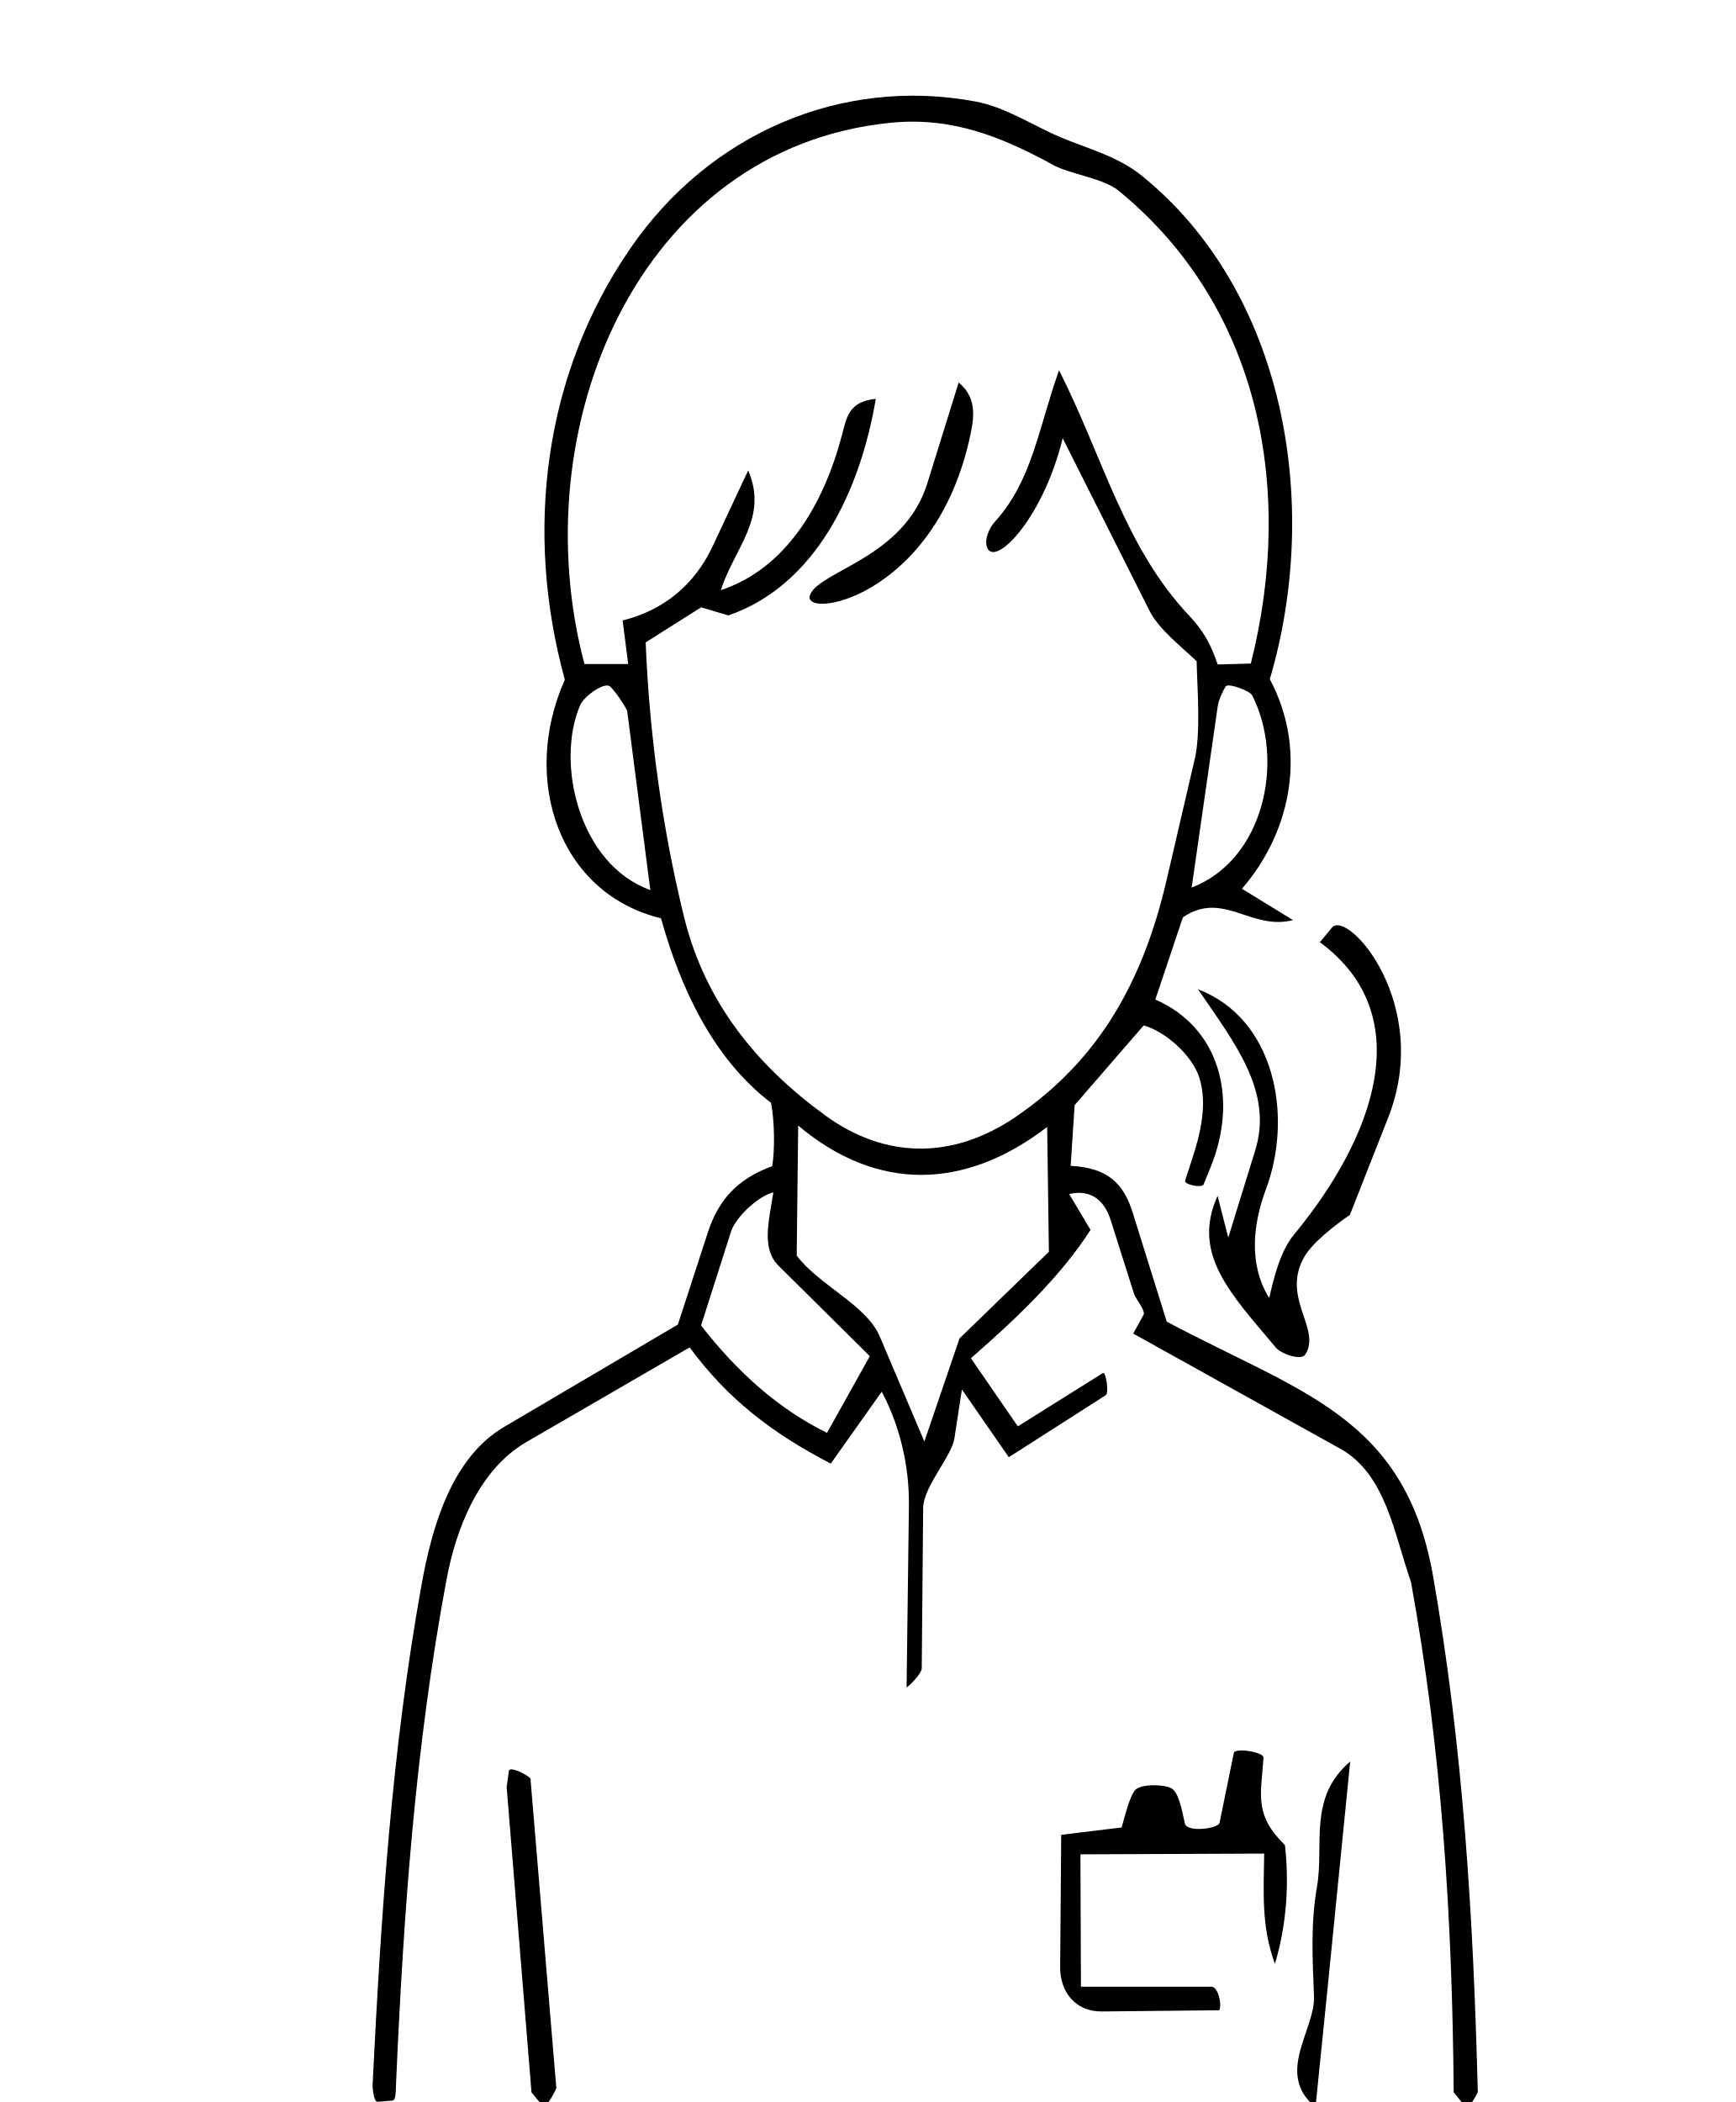
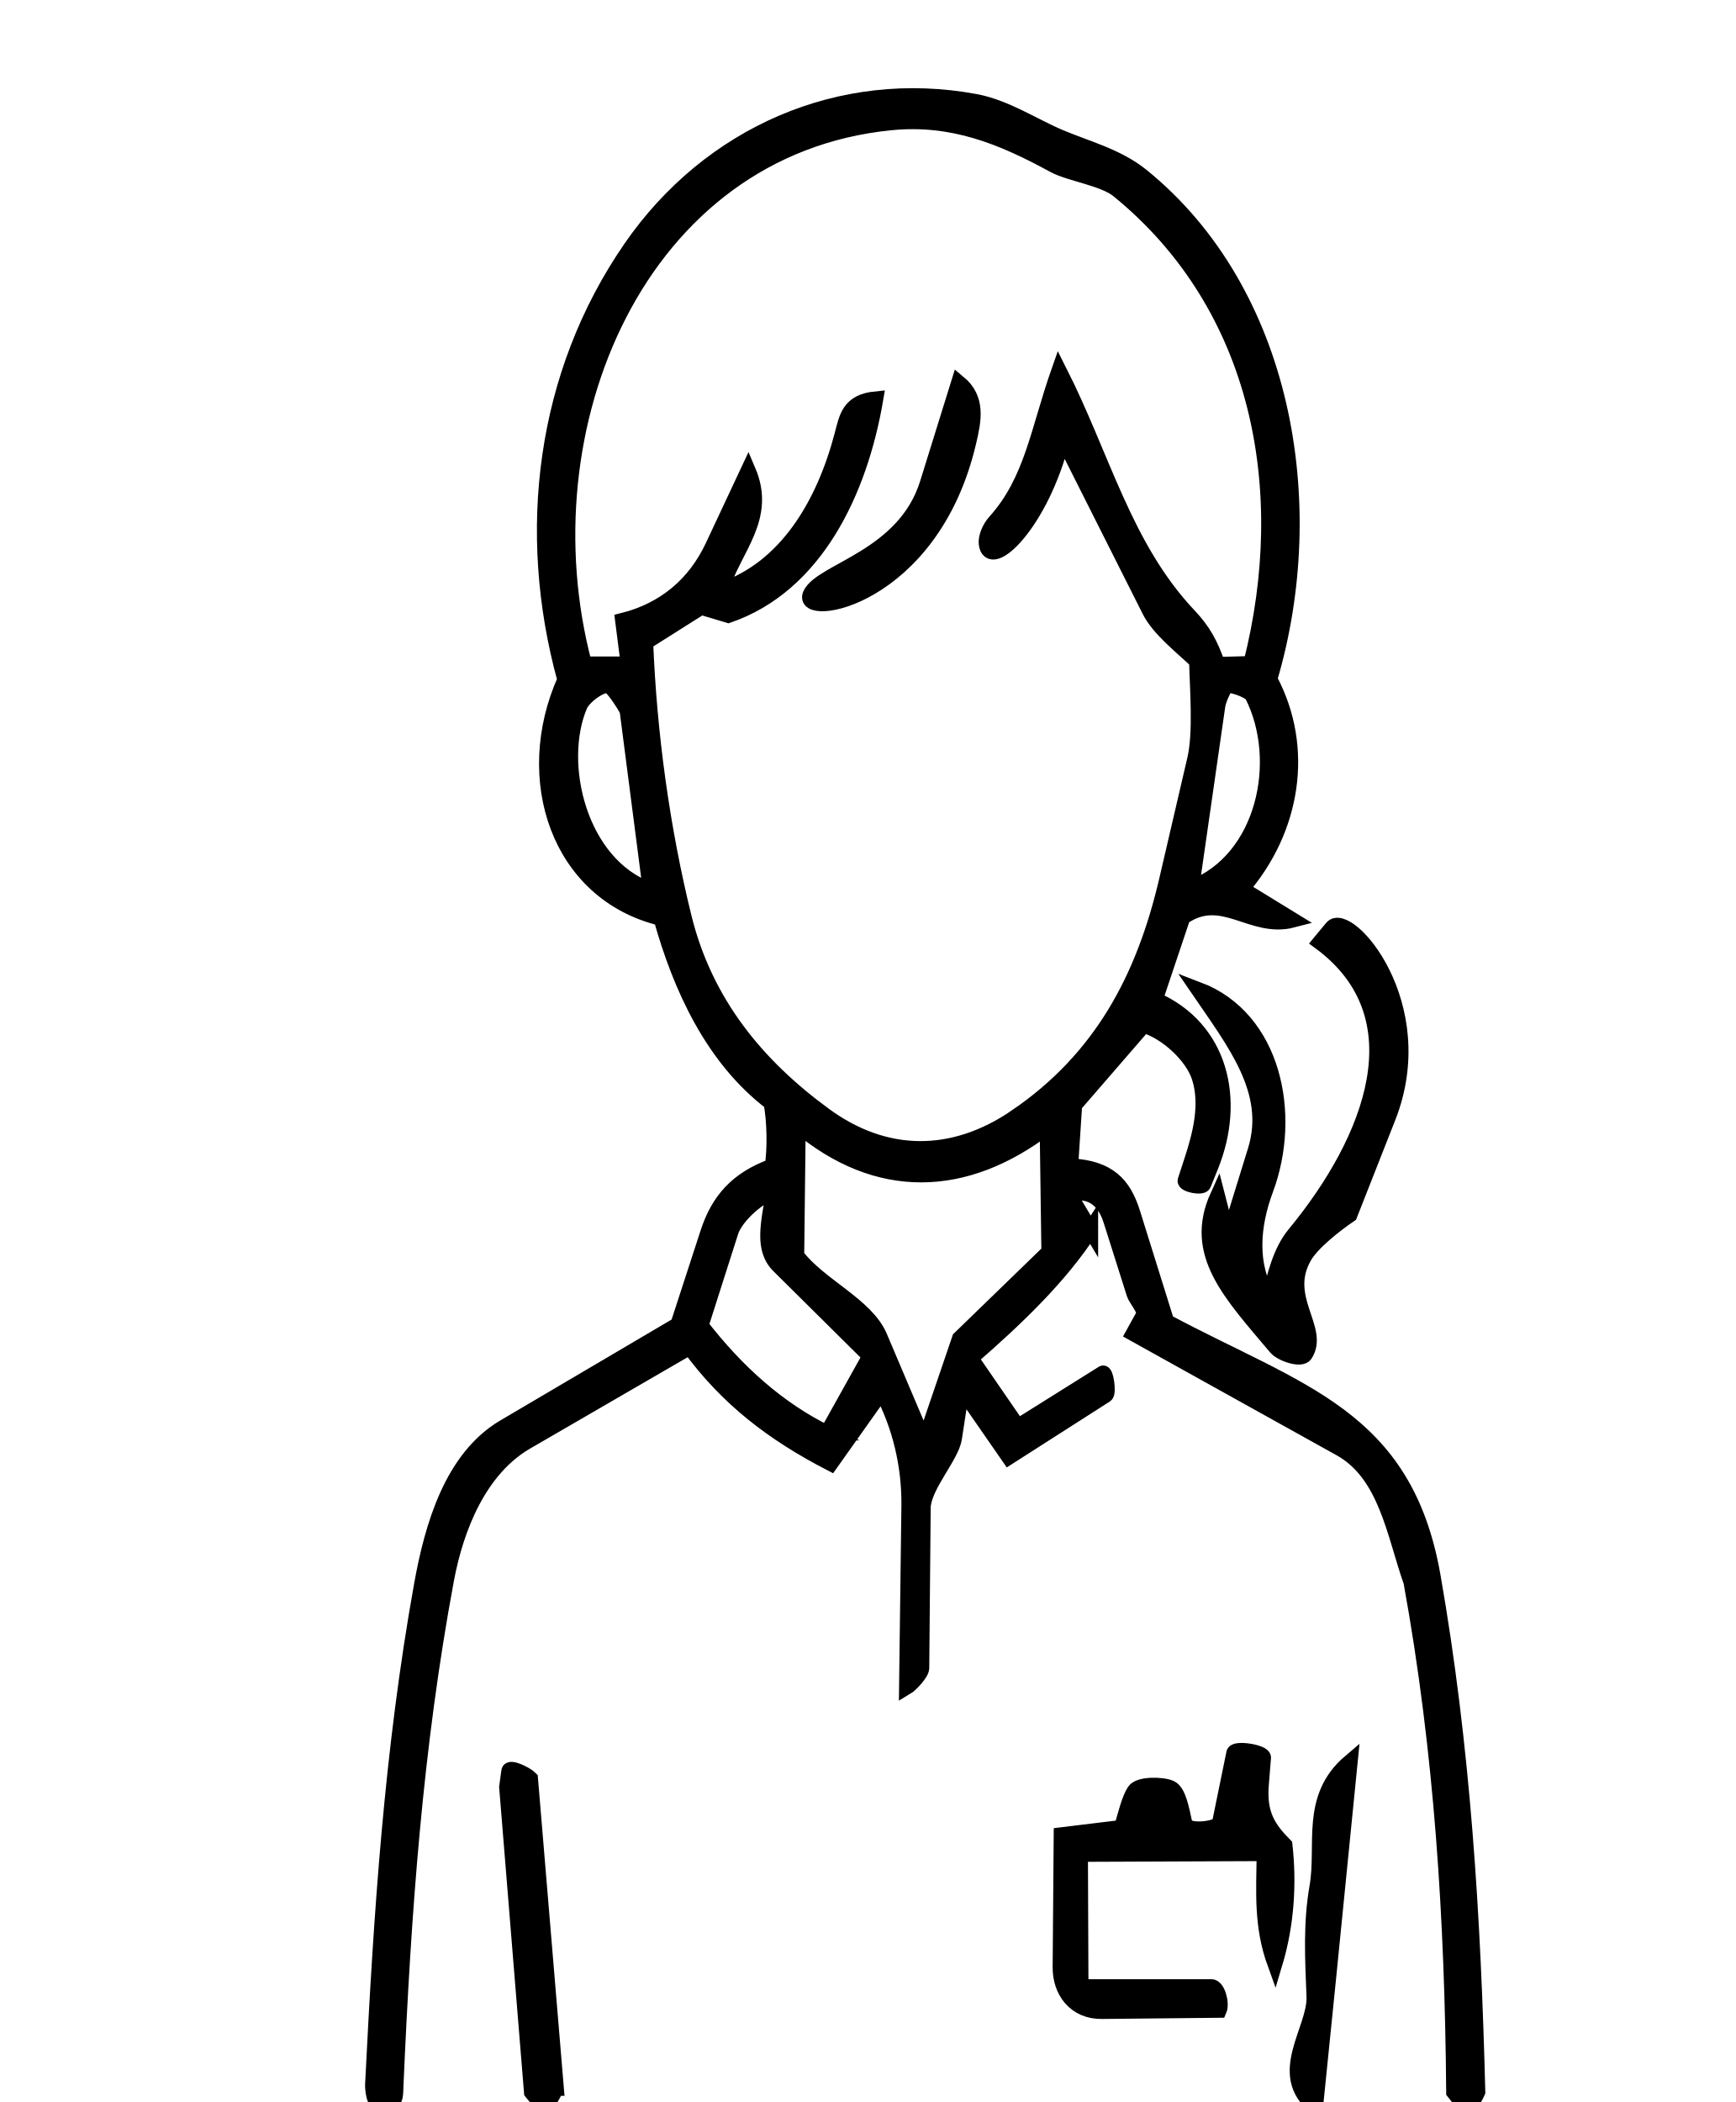
<svg xmlns="http://www.w3.org/2000/svg" id="_レイヤー_1" data-name="レイヤー 1" viewBox="0 0 231.24 280">
-   <path d="M145.3,163.81c-3.99,6.23-10,11.94-15.95,17.11l6.25,9.08,9.5-5.95,1.82-1.14c.43-.27.84,2.65.41,2.93l-12.93,8.27-6.25-9.02-1,6.52c-.37,2.4-4.13,6.42-4.16,9.26l-.19,21.34c-.02.72-1.53,2.27-2.02,2.56l.31-24.15c.07-5.45-1.24-10.73-3.62-15.24l-6.79,9.58c-7.81-4.04-13.78-8.65-18.8-15.48l-21.75,12.61c-6.2,3.59-9.34,11.3-10.65,18.36-4.17,22.37-5.72,44.39-6.72,67.2-.04.84.01,2.12-.48,2.16l-1.98.16c-.48.04-.69-1.73-.66-2.31,1.13-22.61,2.53-44.36,6.52-66.56,1.41-7.83,4.04-16.93,11.01-21.03l23.14-13.63,3.98-12.23c1.4-4.3,3.87-7.15,8.59-8.87.36-2.15.32-5.98-.16-8.44-7.76-5.92-12.09-15.37-14.66-24.58-13.65-3.31-18.72-18.55-12.81-31.78-5.43-19.73-2.84-40.7,8.78-57.53,10.47-15.17,27.97-22.83,45.93-19.49,4.02.75,7.67,3.21,11.23,4.72s7.7,2.55,10.92,5.16c19.09,15.45,23.97,43.71,17.06,67.07,4.95,9.25,3.03,20.12-3.71,27.92l6.8,4.17c-5.54,1.46-9.37-4.01-14.67-.36l-3.67,10.94c8.68,3.81,11.01,13.29,7.41,22.21l-.97,2.41c-.22.54-2.65.04-2.47-.51l.88-2.69c1.17-3.56,2.13-7.51,1-11.04-.93-2.91-4.44-6.09-7.4-6.93l-9.2,10.62-.53,8.09c5.01.26,7.07,2.39,8.28,6.28l4.52,14.47c17.72,9.46,31.68,12.55,35.46,33.77,4.02,22.91,5.39,45.49,5.98,68.84-.19.48-1.28,2.44-1.61,2.03l-1.6-2c-.19-23.12-1.58-45.35-5.69-67.96-2.24-6.35-3.32-14.36-9.42-17.75l-27.59-15.34,1.38-2.5c.3-.55-1.06-2.15-1.25-2.74l-3.12-9.85c-.74-2.32-2.33-4.22-5.54-3.5l2.86,4.8ZM135.38,148.73c11.29-7.71,16.99-18.37,20.05-31.54l3.74-16.08c.82-3.54.34-9.26.25-13.04-2.04-1.93-5.05-4.27-6.28-6.72l-11.56-22.97c-2.79,11.39-9.78,17.93-10.19,14.02-.08-.79.38-2.05,1.18-2.93,4.92-5.46,5.7-12.15,8.52-20.15,5.91,11.66,8.71,23.56,17.36,32.71,1.83,1.94,2.84,3.73,3.78,6.48l4.41-.12c5.85-23.12,1.28-47.59-17.67-63.03-1.97-1.6-6.49-2.2-8.57-3.34-6.88-3.76-13.49-6.48-21.71-5.67-33.62,3.33-49.17,40.58-40.83,72.1h5.83s-.74-5.8-.74-5.8c5.5-1.37,9.59-4.77,11.99-9.88l4.74-10.11c2.72,6.35-1.83,10.28-3.64,15.95,8.71-2.88,13.71-11.47,16.12-20.62.63-2.39.91-4.51,4.52-4.86-2.11,12.43-8.06,24.85-19.64,28.85l-3.63-1.08-7.39,4.67c.48,12.01,2.17,24.63,5.13,36.64,2.8,11.33,9.66,19.71,18.75,26.34,8.03,5.86,17.05,5.95,25.49.18ZM86.64,118.56l-3.09-23.9c-.52-1.01-1.56-2.55-2.27-3.21s-3.44,1.23-3.99,2.49c-3.32,7.72-.12,21.24,9.35,24.62ZM166.79,92.59c-.29-.57-3.18-1.67-3.51-1.14s-.92,1.77-1.04,2.58l-3.48,24.2c9.64-3.69,12.49-16.93,8.04-25.65ZM127.83,178.29l11.91-11.55-.23-16.62c-10.96,8.41-22.66,8.67-33.17-.19l-.2,17.32c2.99,3.98,9.28,6.56,11.07,10.78l5.94,13.99,4.68-13.73ZM110.18,190.87l5.7-10.22-12.13-12.02c-2.27-2.25-1.4-5.59-.72-9.79-1.72.32-4.97,3.12-5.65,5.25l-3.98,12.47c4.81,6.21,10.36,11.16,16.79,14.31Z" />
-   <path d="M163.64,164.85l3.59-11.62c2.42-7.83-2.73-14.28-7.63-21.45,10.15,3.84,12.76,16.73,9.04,26.68-1.76,4.72-2.28,10.07.45,14.44.67-2.87,1.47-6.23,3.34-8.49,10.43-12.64,16.78-29.06,3.41-38.9l1.61-1.94c2.08-2.51,13.43,10.2,7.5,25.28l-5.11,12.98c-1.99,1.36-5,3.72-6.06,5.57-3.17,5.49,2.35,9.65.1,13.05-.54.82-3.2-.1-3.89-.93-6.07-7.21-11.27-12.51-7.78-20.22l1.43,5.56Z" />
-   <path d="M161.39,264.64c.86,0,1.44,2.25,1.05,3.14l-15.65.16c-3.59.04-5.58-2.71-5.55-5.91l.14-17.62,8.05-.98c.52-1.87,1.04-3.9,1.7-4.87s3.76-.89,4.82-.41,1.47,2.74,1.91,4.77c.28,1.18,4.36.7,4.61-.09l1.91-9.33c.15-.73,4.01-.12,3.95.63l-.29,3.6c-.31,3.87.88,5.76,3.15,8.06.56,5.07.26,10.48-1.34,15.81-1.84-5.07-1.49-9.49-1.43-14.69l-24.48.1.07,17.63h17.38Z" />
-   <path d="M74.11,278.18c-.4.91-1.46,2.77-1.8,2.36l-1.5-1.83-3.31-40.66.29-2.14c.09-.69,2.34.43,2.88.98l3.45,41.29Z" />
-   <path d="M175.26,280.67c-5.45-4.41-.03-10.31-.2-14.72-.2-5.05-.46-9.71.4-14.64.97-5.57-1.23-11.86,4.42-16.66l-2.9,29.07-1.72,16.95Z" />
-   <path d="M129.07,58.86c-4.94,21.15-22.68,23.74-21.12,20.3,1.45-3.19,12.52-4.9,15.59-14.77l4.18-13.44c2.63,2.18,2.02,5.04,1.35,7.91Z" />
+   <defs>
+     <style>
+       .cls-1 {
+         stroke: #000;
+         stroke-miterlimit: 10;
+         stroke-width: 2px;
+       }
+     </style>
+   </defs>
+   <path class="cls-1" d="M145.3,163.81c-3.99,6.23-10,11.94-15.95,17.11l6.25,9.08,9.5-5.95,1.82-1.14c.43-.27.84,2.65.41,2.93l-12.93,8.27-6.25-9.02-1,6.52c-.37,2.4-4.13,6.42-4.16,9.26l-.19,21.34c-.02.72-1.53,2.27-2.02,2.56l.31-24.15c.07-5.45-1.24-10.73-3.62-15.24l-6.79,9.58c-7.81-4.04-13.78-8.65-18.8-15.48l-21.75,12.61c-6.2,3.59-9.34,11.3-10.65,18.36-4.17,22.37-5.72,44.39-6.72,67.2-.04.84.01,2.12-.48,2.16l-1.98.16c-.48.04-.69-1.73-.66-2.31,1.13-22.61,2.53-44.36,6.52-66.56,1.41-7.83,4.04-16.93,11.01-21.03l23.14-13.63,3.98-12.23c1.4-4.3,3.87-7.15,8.59-8.87.36-2.15.32-5.98-.16-8.44-7.76-5.92-12.09-15.37-14.66-24.58-13.65-3.31-18.72-18.55-12.81-31.78-5.43-19.73-2.84-40.7,8.78-57.53,10.47-15.17,27.97-22.83,45.93-19.49,4.02.75,7.67,3.21,11.23,4.72s7.7,2.55,10.92,5.16c19.09,15.45,23.97,43.71,17.06,67.07,4.95,9.25,3.03,20.12-3.71,27.92l6.8,4.17c-5.54,1.46-9.37-4.01-14.67-.36l-3.67,10.94c8.68,3.81,11.01,13.29,7.41,22.21l-.97,2.41c-.22.54-2.65.04-2.47-.51l.88-2.69c1.17-3.56,2.13-7.51,1-11.04-.93-2.91-4.44-6.09-7.4-6.93l-9.2,10.62-.53,8.09c5.01.26,7.07,2.39,8.28,6.28l4.52,14.47c17.72,9.46,31.68,12.55,35.46,33.77,4.02,22.91,5.39,45.49,5.98,68.84-.19.48-1.28,2.44-1.61,2.03l-1.6-2c-.19-23.12-1.58-45.35-5.69-67.96-2.24-6.35-3.32-14.36-9.42-17.75l-27.59-15.34,1.38-2.5c.3-.55-1.06-2.15-1.25-2.74l-3.12-9.85c-.74-2.32-2.33-4.22-5.54-3.5l2.86,4.8ZM135.38,148.73c11.29-7.71,16.99-18.37,20.05-31.54l3.74-16.08c.82-3.54.34-9.26.25-13.04-2.04-1.93-5.05-4.27-6.28-6.72l-11.56-22.97c-2.79,11.39-9.78,17.93-10.19,14.02-.08-.79.38-2.05,1.18-2.93,4.92-5.46,5.7-12.15,8.52-20.15,5.91,11.66,8.71,23.56,17.36,32.71,1.83,1.94,2.84,3.73,3.78,6.48l4.41-.12c5.85-23.12,1.28-47.59-17.67-63.03-1.97-1.6-6.49-2.2-8.57-3.34-6.88-3.76-13.49-6.48-21.71-5.67-33.62,3.33-49.17,40.58-40.83,72.1h5.83s-.74-5.8-.74-5.8c5.5-1.37,9.59-4.77,11.99-9.88l4.74-10.11c2.72,6.35-1.83,10.28-3.64,15.95,8.71-2.88,13.71-11.47,16.12-20.62.63-2.39.91-4.51,4.52-4.86-2.11,12.43-8.06,24.85-19.64,28.85l-3.63-1.08-7.39,4.67c.48,12.01,2.17,24.63,5.13,36.64,2.8,11.33,9.66,19.71,18.75,26.34,8.03,5.86,17.05,5.95,25.49.18ZM86.64,118.56l-3.09-23.9c-.52-1.01-1.56-2.55-2.27-3.21s-3.44,1.23-3.99,2.49c-3.32,7.72-.12,21.24,9.35,24.62ZM166.79,92.59c-.29-.57-3.18-1.67-3.51-1.14s-.92,1.77-1.04,2.58l-3.48,24.2c9.64-3.69,12.49-16.93,8.04-25.65ZM127.83,178.29l11.91-11.55-.23-16.62c-10.96,8.41-22.66,8.67-33.17-.19l-.2,17.32c2.99,3.98,9.28,6.56,11.07,10.78l5.94,13.99,4.68-13.73ZM110.18,190.87l5.7-10.22-12.13-12.02c-2.27-2.25-1.4-5.59-.72-9.79-1.72.32-4.97,3.12-5.65,5.25l-3.98,12.47c4.81,6.21,10.36,11.16,16.79,14.31Z" />
+   <path class="cls-1" d="M163.64,164.85l3.59-11.62c2.42-7.83-2.73-14.28-7.63-21.45,10.15,3.84,12.76,16.73,9.04,26.68-1.76,4.72-2.28,10.07.45,14.44.67-2.87,1.47-6.23,3.34-8.49,10.43-12.64,16.78-29.06,3.41-38.9l1.61-1.94c2.08-2.51,13.43,10.2,7.5,25.28l-5.11,12.98c-1.99,1.36-5,3.72-6.06,5.57-3.17,5.49,2.35,9.65.1,13.05-.54.82-3.2-.1-3.89-.93-6.07-7.21-11.27-12.51-7.78-20.22l1.43,5.56Z" />
+   <path class="cls-1" d="M161.39,264.64c.86,0,1.44,2.25,1.05,3.14l-15.65.16c-3.59.04-5.58-2.71-5.55-5.91l.14-17.62,8.05-.98c.52-1.87,1.04-3.9,1.7-4.87s3.76-.89,4.82-.41,1.47,2.74,1.91,4.77c.28,1.18,4.36.7,4.61-.09l1.91-9.33c.15-.73,4.01-.12,3.95.63l-.29,3.6c-.31,3.87.88,5.76,3.15,8.06.56,5.07.26,10.48-1.34,15.81-1.84-5.07-1.49-9.49-1.43-14.69l-24.48.1.07,17.63h17.38Z" />
+   <path class="cls-1" d="M74.11,278.18c-.4.91-1.46,2.77-1.8,2.36l-1.5-1.83-3.31-40.66.29-2.14c.09-.69,2.34.43,2.88.98l3.45,41.29Z" />
+   <path class="cls-1" d="M175.26,280.67c-5.45-4.41-.03-10.31-.2-14.72-.2-5.05-.46-9.71.4-14.64.97-5.57-1.23-11.86,4.42-16.66l-2.9,29.07-1.72,16.95Z" />
+   <path class="cls-1" d="M129.07,58.86c-4.94,21.15-22.68,23.74-21.12,20.3,1.45-3.19,12.52-4.9,15.59-14.77l4.18-13.44c2.63,2.18,2.02,5.04,1.35,7.91Z" />
</svg>
